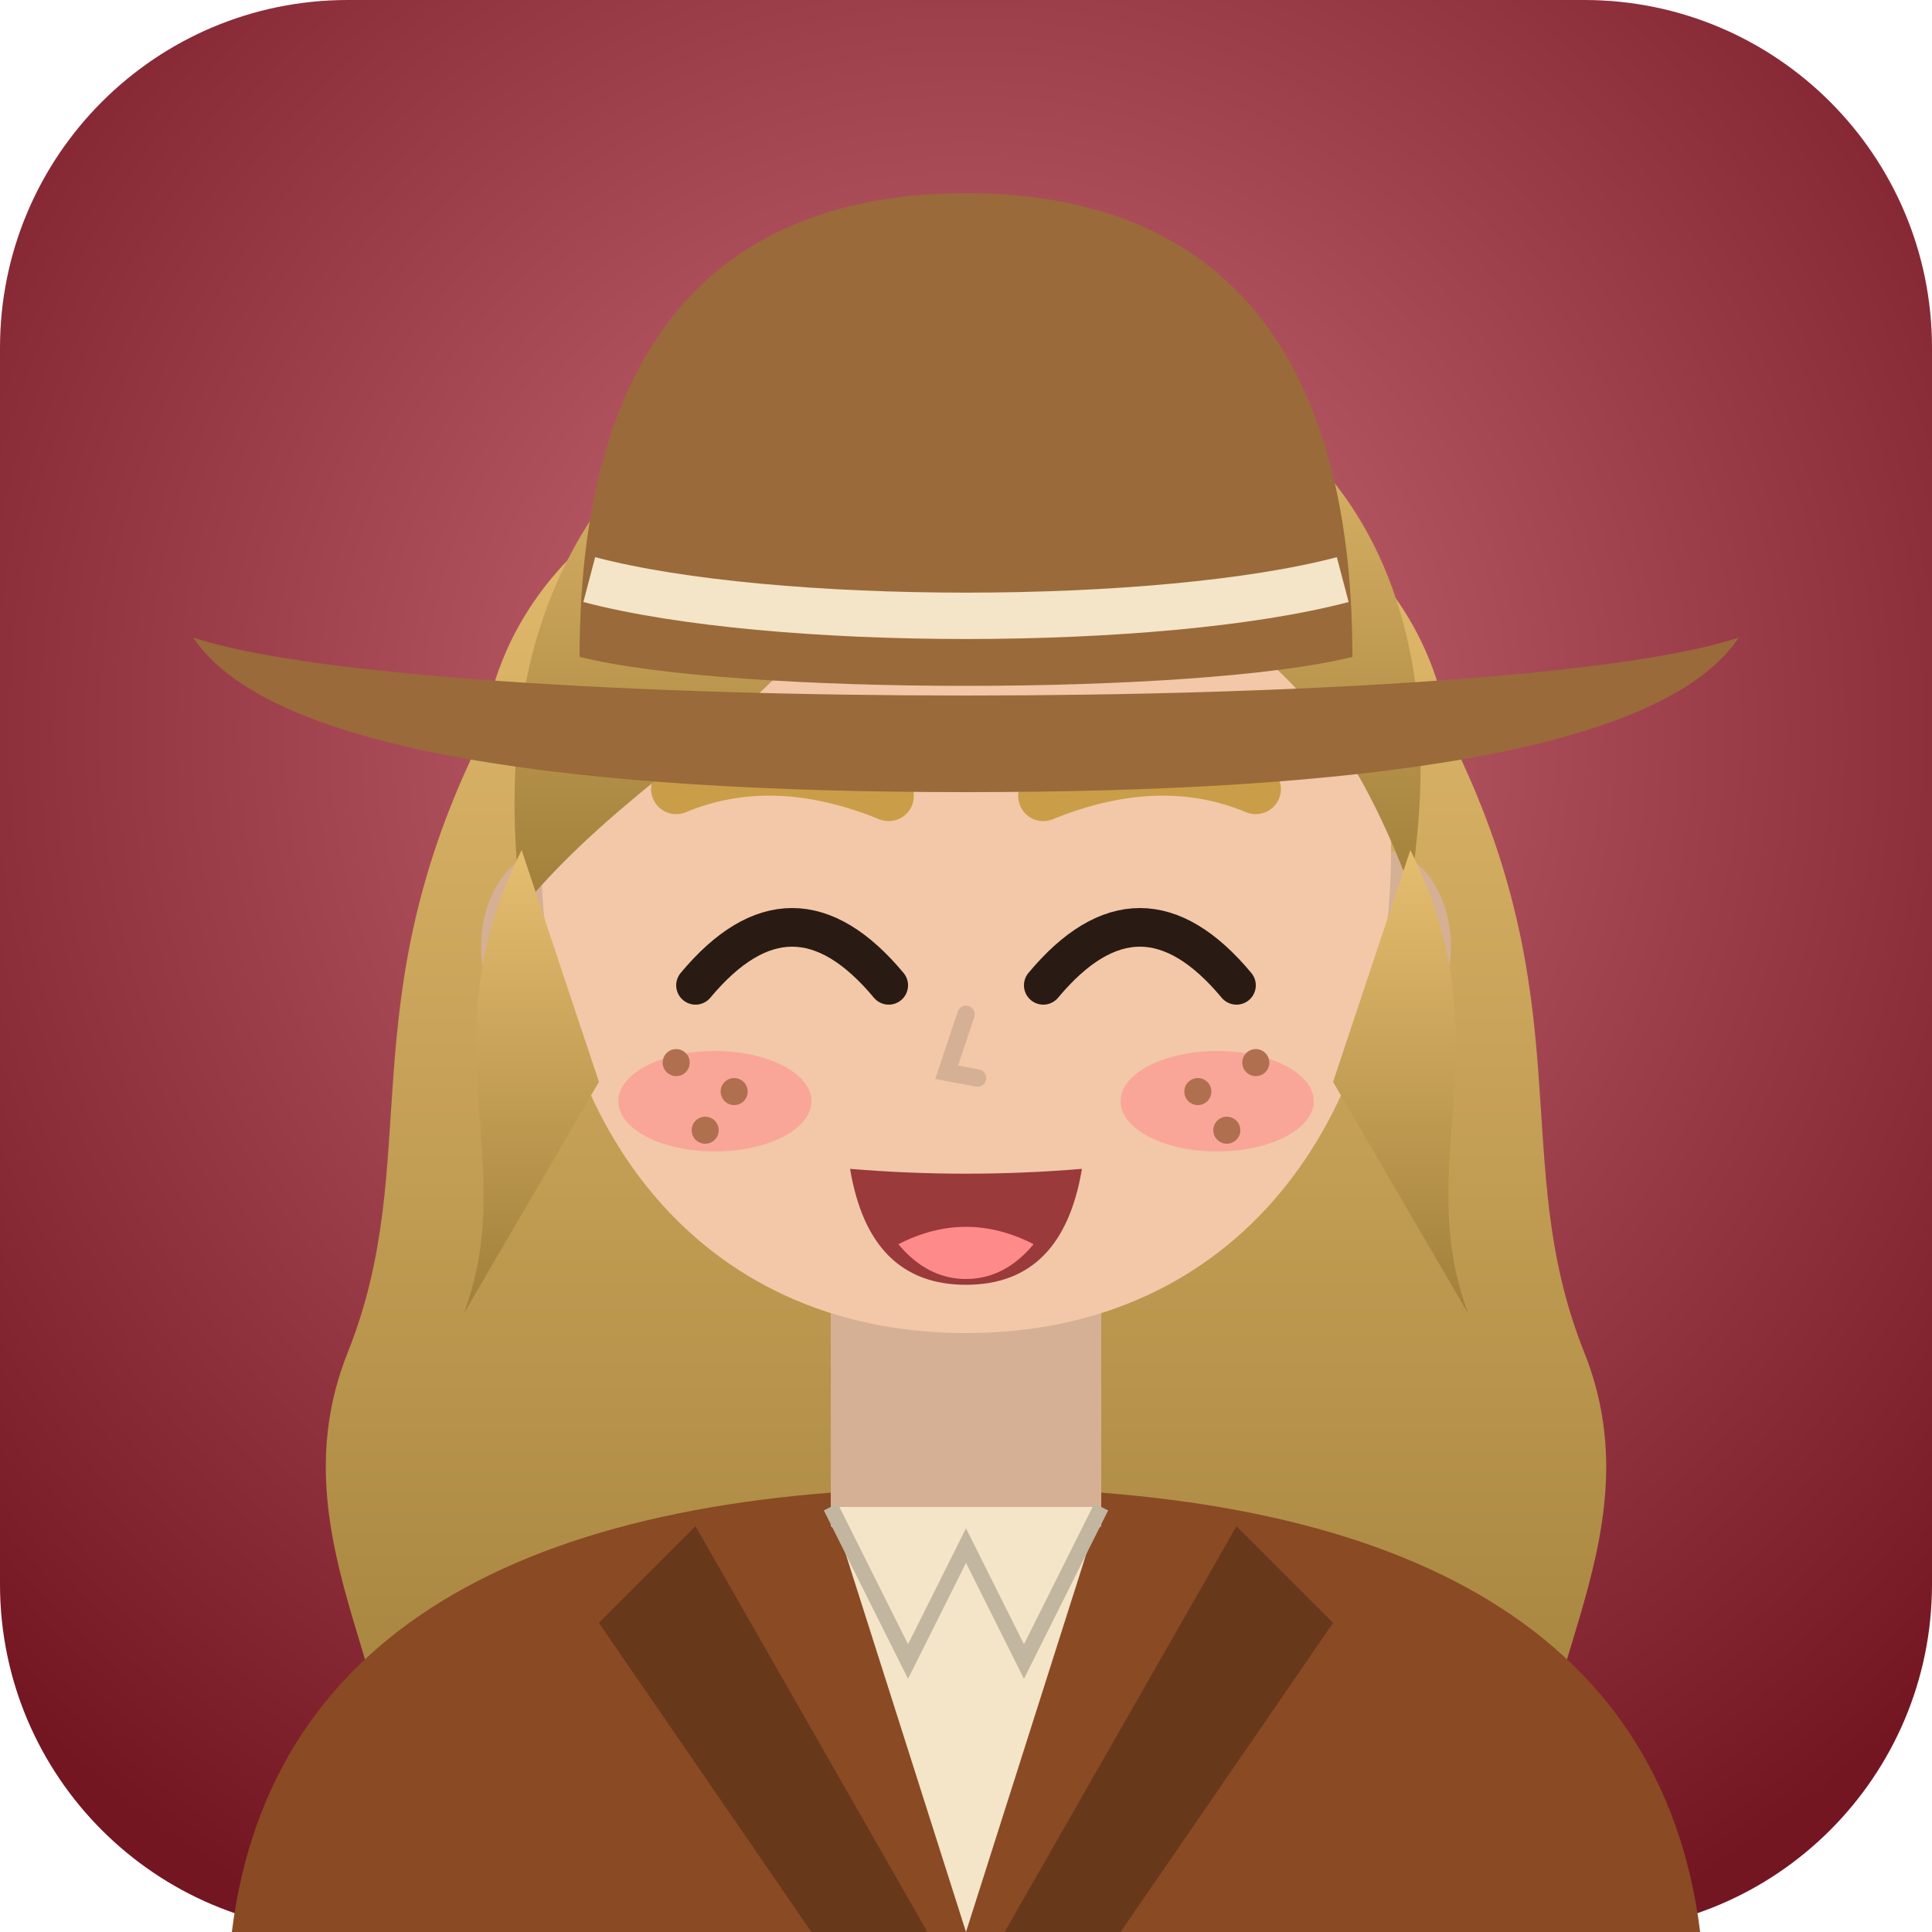
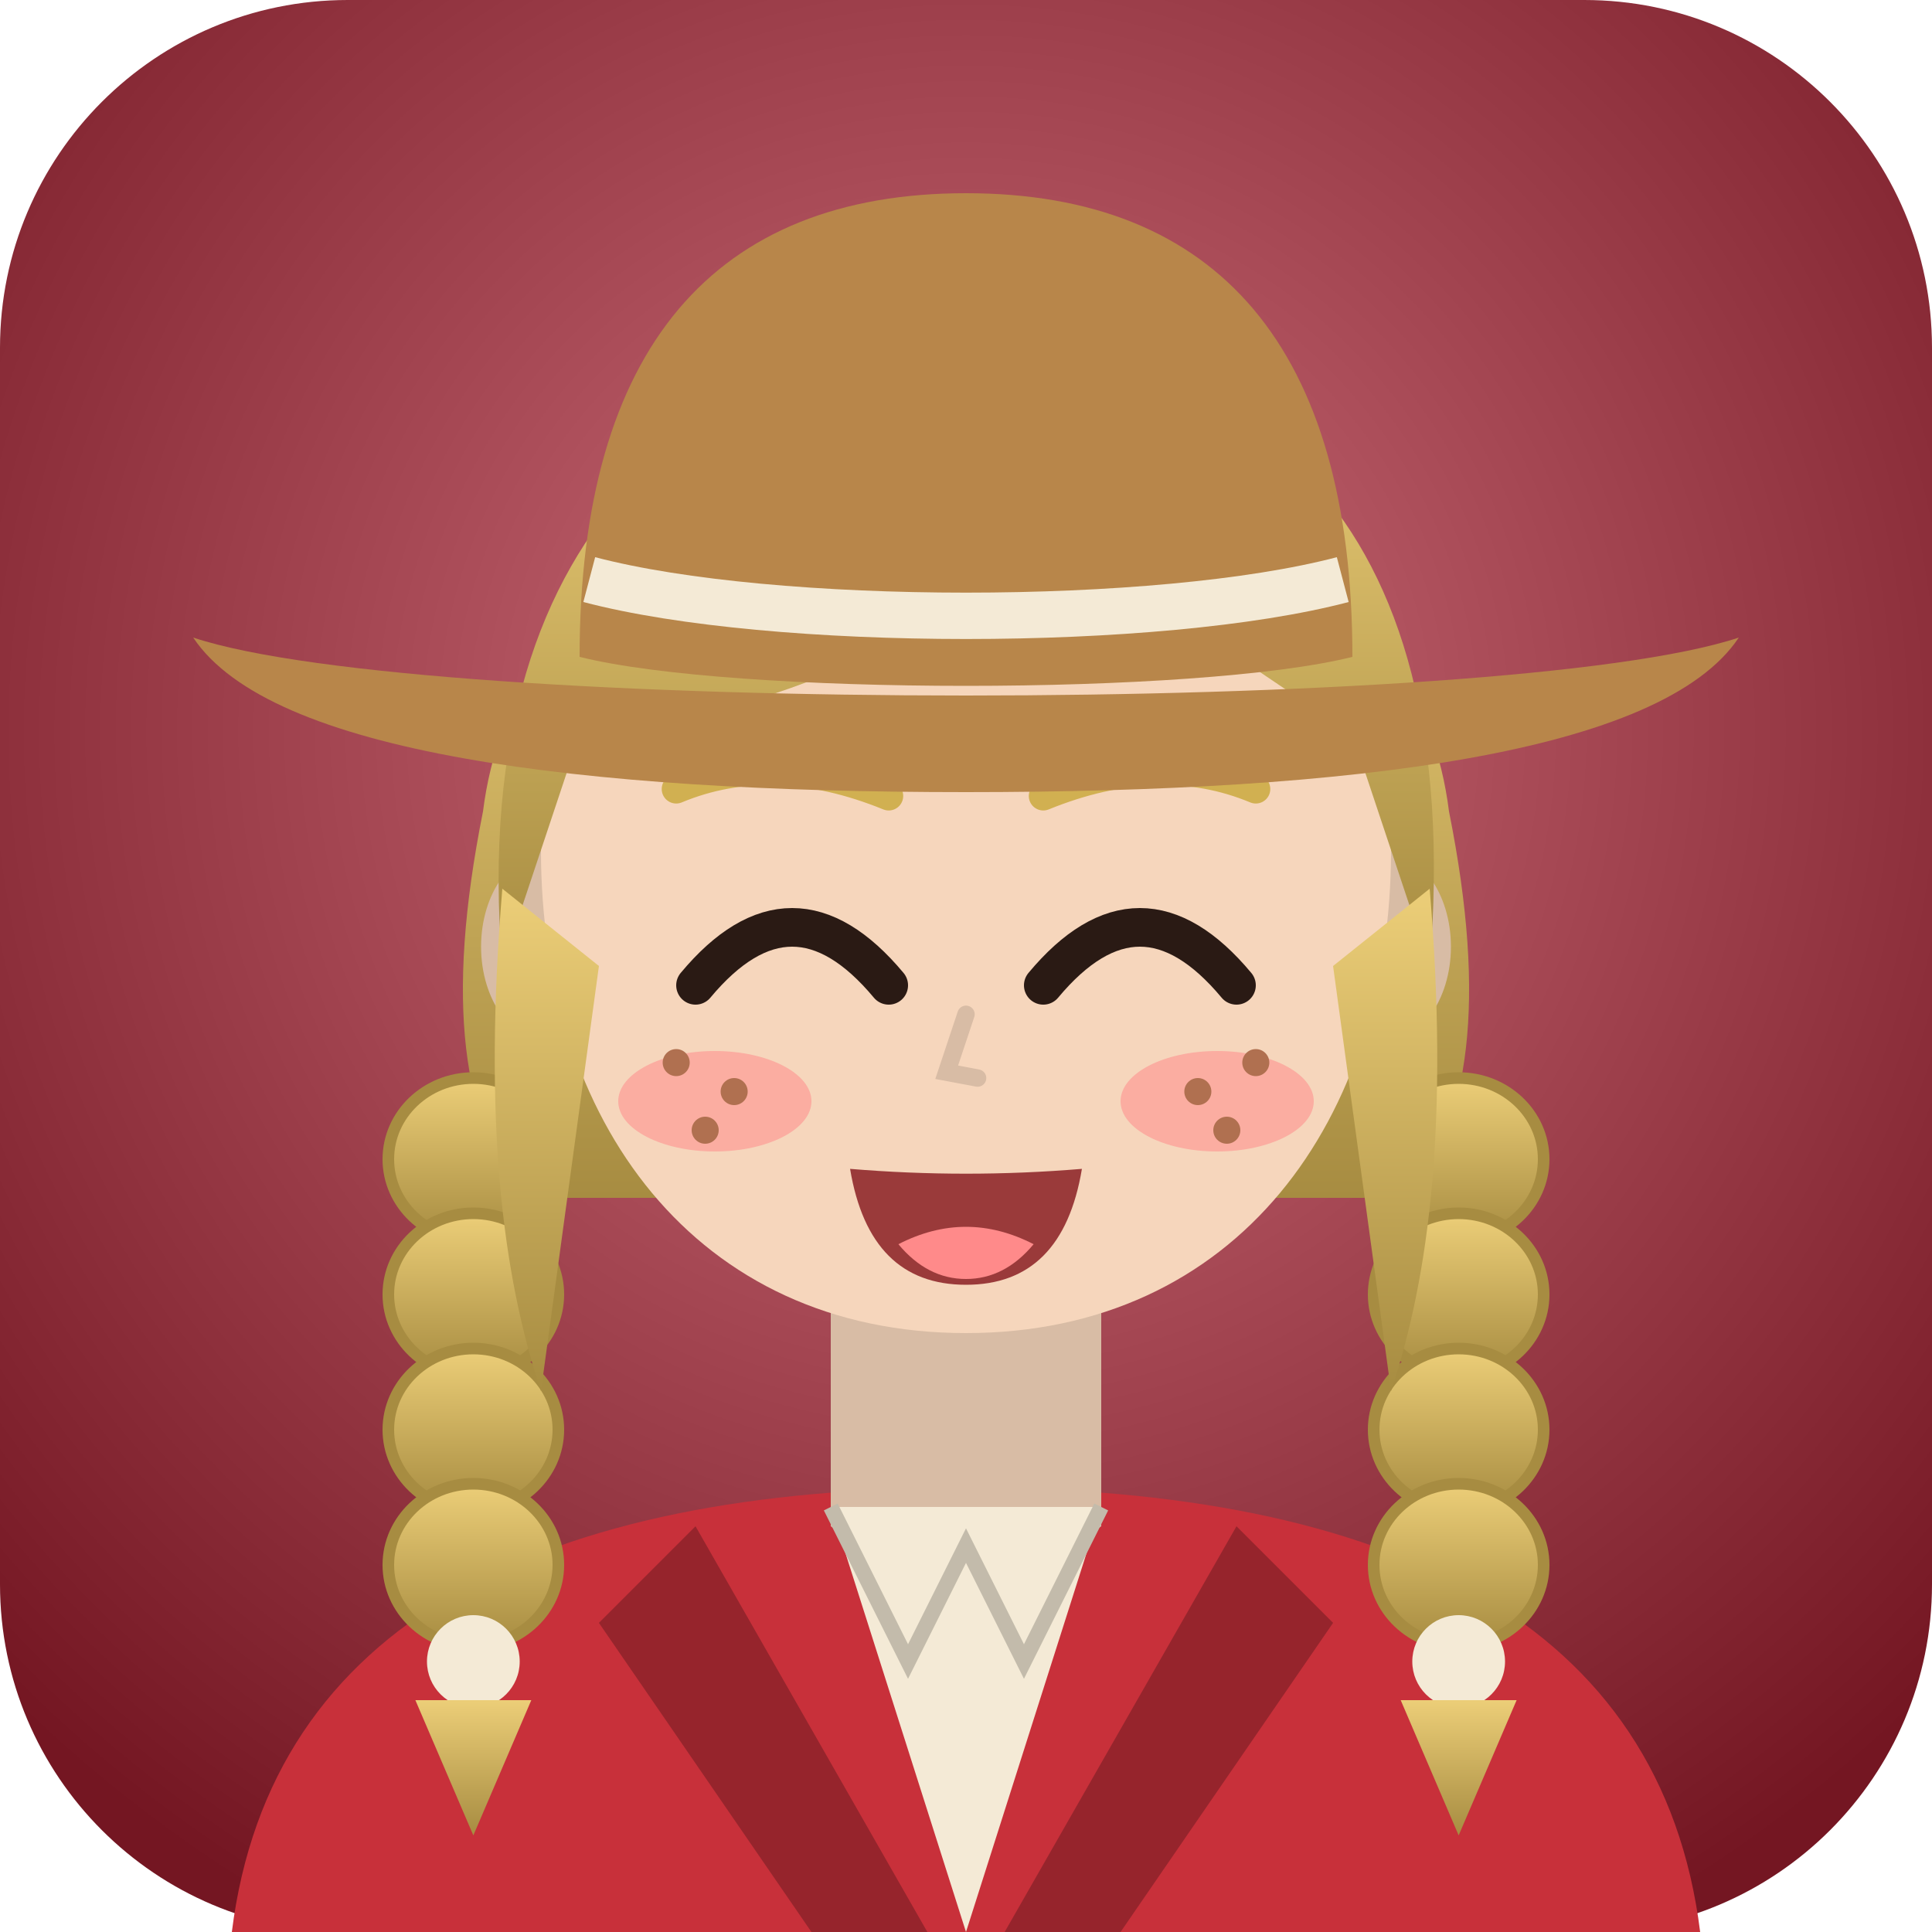
<svg xmlns="http://www.w3.org/2000/svg" class="oface" viewBox="0 0 100 100" width="256" height="256">
  <defs>
    <radialGradient id="fb" cx="50%" cy="38%" r="70%">
      <stop offset="0" stop-color="#cd6f7b" />
      <stop offset="1" stop-color="#741622" />
    </radialGradient>
    <linearGradient id="fh" x1="0" y1="0" x2="0" y2="1">
-       <stop offset="0" stop-color="#e6be70" />
-       <stop offset="1" stop-color="#a17f3a" />
+       <stop offset="0" stop-color="#ecce78" />
+       <stop offset="1" stop-color="#a78c41" />
    </linearGradient>
  </defs>
  <rect width="100" height="100" rx="18" fill="url(#fb)" />
-   <path d="M25 38 C18 52 22 60 18 70 C14 80 22 88 20 96 L80 96 C78 88 86 80 82 70 C78 60 82 52 75 38 C72 16 28 16 25 38 Z" fill="url(#fh)" />
-   <path d="M12 100 C14 84 28 77 50 77 C72 77 86 84 88 100 Z" fill="#8a4a24" />
-   <path d="M43 62 L57 62 L57 79 C53 82 47 82 43 79 Z" fill="#d5b094" />
-   <path d="M43 78 L50 100 L57 78 Z" fill="#f4e4c8" />
-   <path d="M43 78 L47 86 L50 80 L53 86 L57 78" fill="#f4e4c8" stroke="#c3b6a0" stroke-width=".8" />
-   <path d="M36 79 L48 100 L42 100 L31 84 Z M64 79 L52 100 L58 100 L69 84 Z" fill="#68381b" />
-   <ellipse cx="28.5" cy="49" rx="3.6" ry="5" fill="#d5b094" />
-   <ellipse cx="71.5" cy="49" rx="3.6" ry="5" fill="#d5b094" />
-   <path d="M28 44 C28 26 38 21 50 21 C62 21 72 26 72 44 C72 58 64 69 50 69 C36 69 28 58 28 44 Z" fill="#f2c8a8" />
-   <circle cx="28.5" cy="56" r="1.8" fill="#e8d27a" />
-   <circle cx="71.5" cy="56" r="1.8" fill="#e8d27a" />
+   <path d="M25 42 C23 52 24 58 27 62 L73 62 C76 58 77 52 75 42 C72 18 28 18 25 42 Z" fill="url(#fh)" />
+   <path d="M12 100 C14 84 28 77 50 77 C72 77 86 84 88 100 Z" fill="#c8303a" />
+   <path d="M43 62 L57 62 L57 79 C53 82 47 82 43 79 Z" fill="#d8bca5" />
+   <path d="M43 78 L50 100 L57 78 Z" fill="#f4ead6" />
+   <path d="M43 78 L47 86 L50 80 L53 86 L57 78" fill="#f4ead6" stroke="#c3bbab" stroke-width=".8" />
+   <path d="M36 79 L48 100 L42 100 L31 84 Z M64 79 L52 100 L58 100 L69 84 Z" fill="#96242c" />
+   <ellipse cx="24.5" cy="60" rx="4.4" ry="4.2" fill="url(#fh)" stroke="#a78c41" stroke-width=".6" />
+   <ellipse cx="24.5" cy="67" rx="4.4" ry="4.2" fill="url(#fh)" stroke="#a78c41" stroke-width=".6" />
+   <ellipse cx="24.5" cy="74" rx="4.4" ry="4.2" fill="url(#fh)" stroke="#a78c41" stroke-width=".6" />
+   <ellipse cx="24.5" cy="81" rx="4.4" ry="4.2" fill="url(#fh)" stroke="#a78c41" stroke-width=".6" />
+   <circle cx="24.5" cy="86" r="2.4" fill="#f4ead6" />
+   <path d="M21.5 88 L24.5 95 L27.5 88 Z" fill="url(#fh)" />
+   <ellipse cx="75.5" cy="60" rx="4.4" ry="4.2" fill="url(#fh)" stroke="#a78c41" stroke-width=".6" />
+   <ellipse cx="75.5" cy="67" rx="4.4" ry="4.2" fill="url(#fh)" stroke="#a78c41" stroke-width=".6" />
+   <ellipse cx="75.5" cy="74" rx="4.4" ry="4.2" fill="url(#fh)" stroke="#a78c41" stroke-width=".6" />
+   <ellipse cx="75.5" cy="81" rx="4.4" ry="4.2" fill="url(#fh)" stroke="#a78c41" stroke-width=".6" />
+   <circle cx="75.5" cy="86" r="2.4" fill="#f4ead6" />
+   <path d="M72.5 88 L75.5 95 L78.5 88 Z" fill="url(#fh)" />
+   <ellipse cx="28.5" cy="49" rx="3.6" ry="5" fill="#d8bca5" />
+   <ellipse cx="71.5" cy="49" rx="3.6" ry="5" fill="#d8bca5" />
+   <path d="M28 44 C28 26 38 21 50 21 C62 21 72 26 72 44 C72 58 64 69 50 69 C36 69 28 58 28 44 Z" fill="#f6d6bc" />
  <ellipse cx="37" cy="57" rx="5" ry="2.6" fill="#ff8a8a" opacity="0.55" />
  <ellipse cx="63" cy="57" rx="5" ry="2.6" fill="#ff8a8a" opacity="0.55" />
  <circle cx="35" cy="55" r=".7" fill="#b07050" />
  <circle cx="38" cy="56.5" r=".7" fill="#b07050" />
  <circle cx="36.5" cy="58.5" r=".7" fill="#b07050" />
  <circle cx="62" cy="56.5" r=".7" fill="#b07050" />
  <circle cx="65" cy="55" r=".7" fill="#b07050" />
  <circle cx="63.5" cy="58.5" r=".7" fill="#b07050" />
  <path d="M36 51 Q41 45 46 51" stroke="#2a1a14" stroke-width="2" fill="none" stroke-linecap="round" />
  <path d="M54 51 Q59 45 64 51" stroke="#2a1a14" stroke-width="2" fill="none" stroke-linecap="round" />
-   <path d="M35 40.84 Q40 38.76 46 41.2" stroke="#ca9e48" stroke-width="2.6" fill="none" stroke-linecap="round" />
-   <path d="M54 41.2 Q60 38.76 65 40.84" stroke="#ca9e48" stroke-width="2.6" fill="none" stroke-linecap="round" />
-   <path d="M50 52.5 l-1 3 l1.6 .3" stroke="#d5b094" stroke-width=".9" fill="none" stroke-linecap="round" />
+   <path d="M35 40.84 Q40 38.76 46 41.2" stroke="#d1b051" stroke-width="1.5" fill="none" stroke-linecap="round" />
+   <path d="M54 41.2 Q60 38.76 65 40.84" stroke="#d1b051" stroke-width="1.5" fill="none" stroke-linecap="round" />
+   <path d="M50 52.5 l-1 3 l1.6 .3" stroke="#d8bca5" stroke-width=".9" fill="none" stroke-linecap="round" />
  <path d="M44 60.5 Q50 61 56 60.5 Q55 66.5 50 66.5 Q45 66.5 44 60.5 Z" fill="#9a3a3a" />
  <path d="M46.5 64.4 Q50 62.6 53.5 64.4 Q52 66.2 50 66.2 Q48 66.2 46.5 64.4 Z" fill="#ff8a8a" />
-   <path d="M27 47 C24 24 40 16 52 17 C66 18 76 27 73 46 C70 38 66 33 60 31 C56 36 48 37 42 33 C38 38 32 41 27 47 Z" fill="url(#fh)" />
-   <path d="M27 44 C22 54 27 60 24 68 L31 56 Z M73 44 C78 54 73 60 76 68 L69 56 Z" fill="url(#fh)" />
-   <path d="M10 33 C22 37 78 37 90 33 C86 39 70 41 50 41 C30 41 14 39 10 33 Z" fill="#9a6a3a" />
-   <path d="M30 34 C30 18 37 10 50 10 C63 10 70 18 70 34 C62 36 38 36 30 34 Z" fill="#9a6a3a" />
-   <path d="M30.5 30 C40 32.5 60 32.5 69.5 30" stroke="#f4e4c8" stroke-width="2.4" fill="none" />
+   <path d="M26 50 C24 26 38 18 50 18 C64 18 76 26 74 50 L70 38 C64 34 58 30 54 26 C50 33 40 37 30 38 Z" fill="url(#fh)" />
+   <path d="M26 46 C25 58 26 66 28 72 L31 50 Z M74 46 C75 58 74 66 72 72 L69 50 Z" fill="url(#fh)" />
+   <path d="M10 33 C22 37 78 37 90 33 C86 39 70 41 50 41 C30 41 14 39 10 33 Z" fill="#b8864a" />
+   <path d="M30 34 C30 18 37 10 50 10 C63 10 70 18 70 34 C62 36 38 36 30 34 Z" fill="#b8864a" />
+   <path d="M30.5 30 C40 32.5 60 32.5 69.5 30" stroke="#f4ead6" stroke-width="2.4" fill="none" />
</svg>
